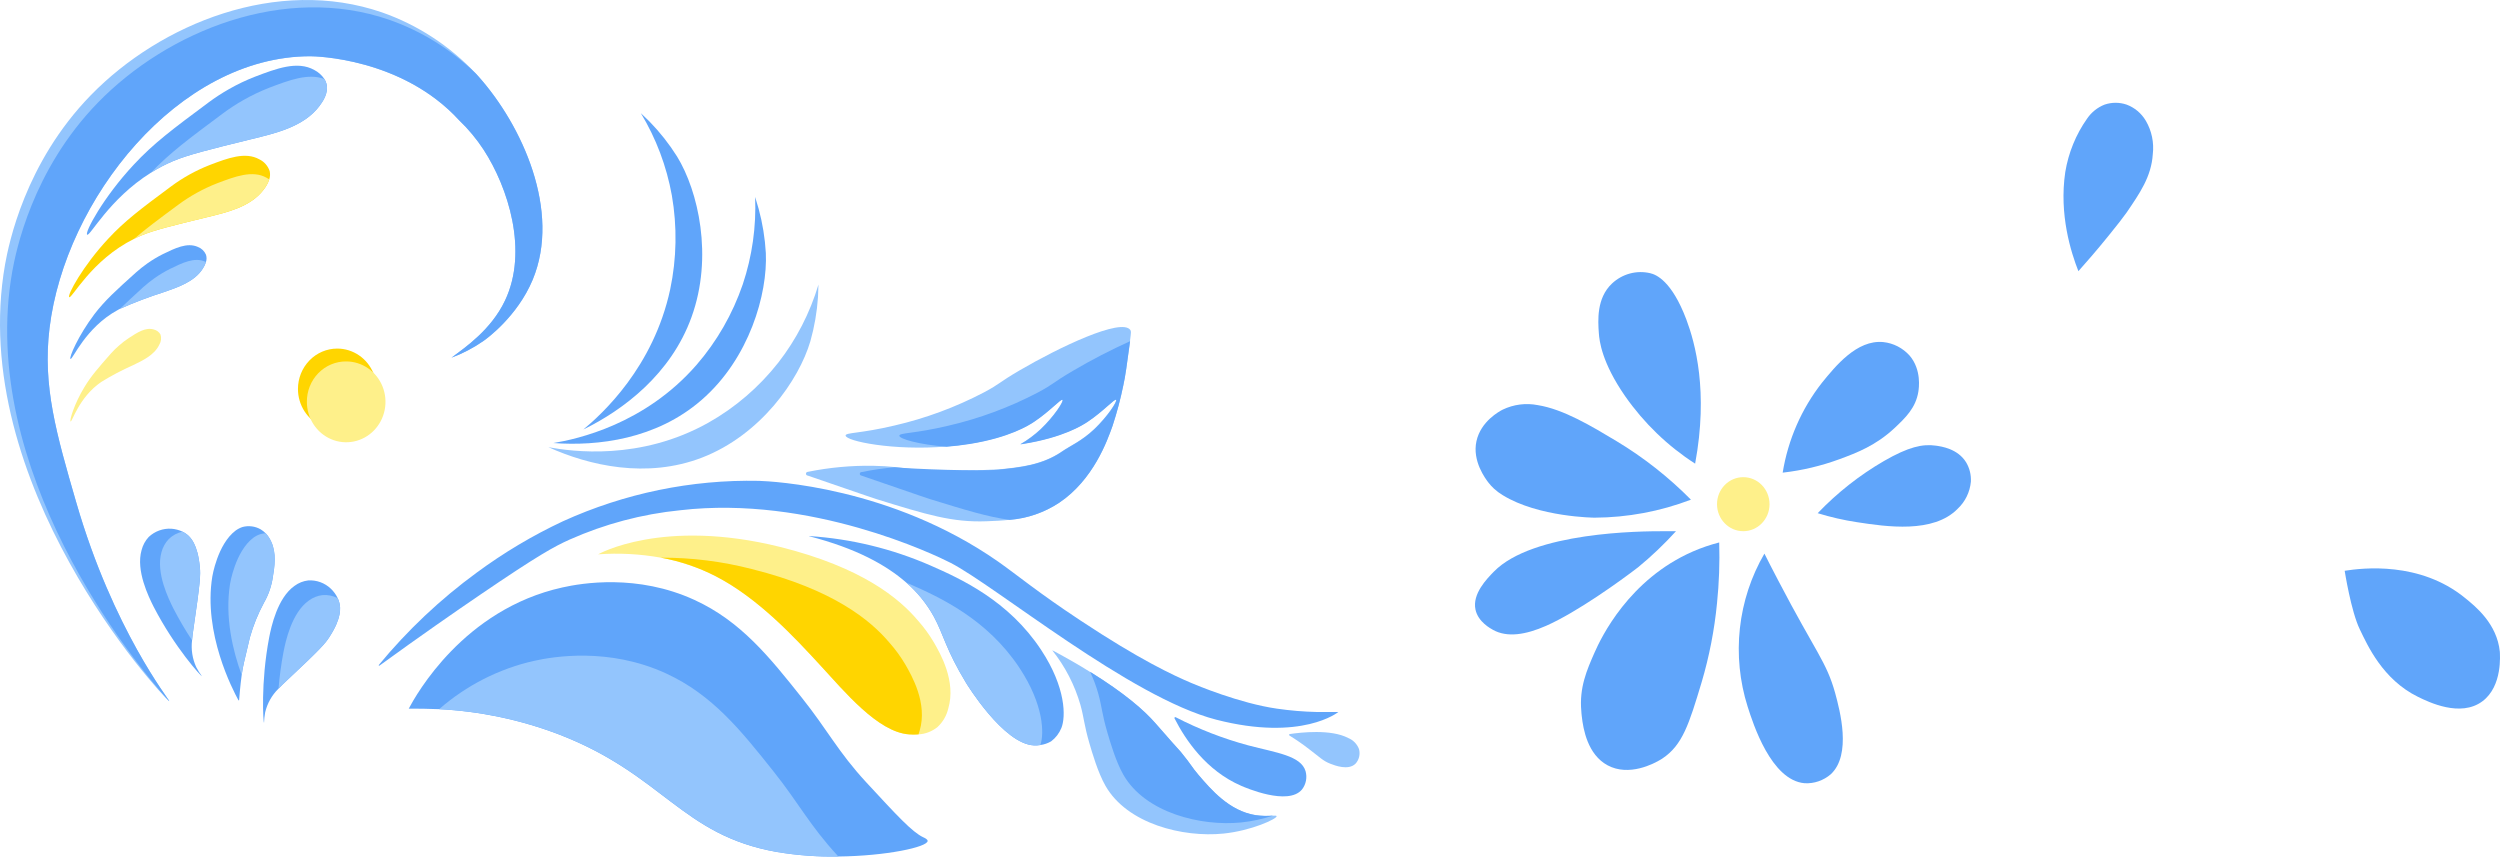
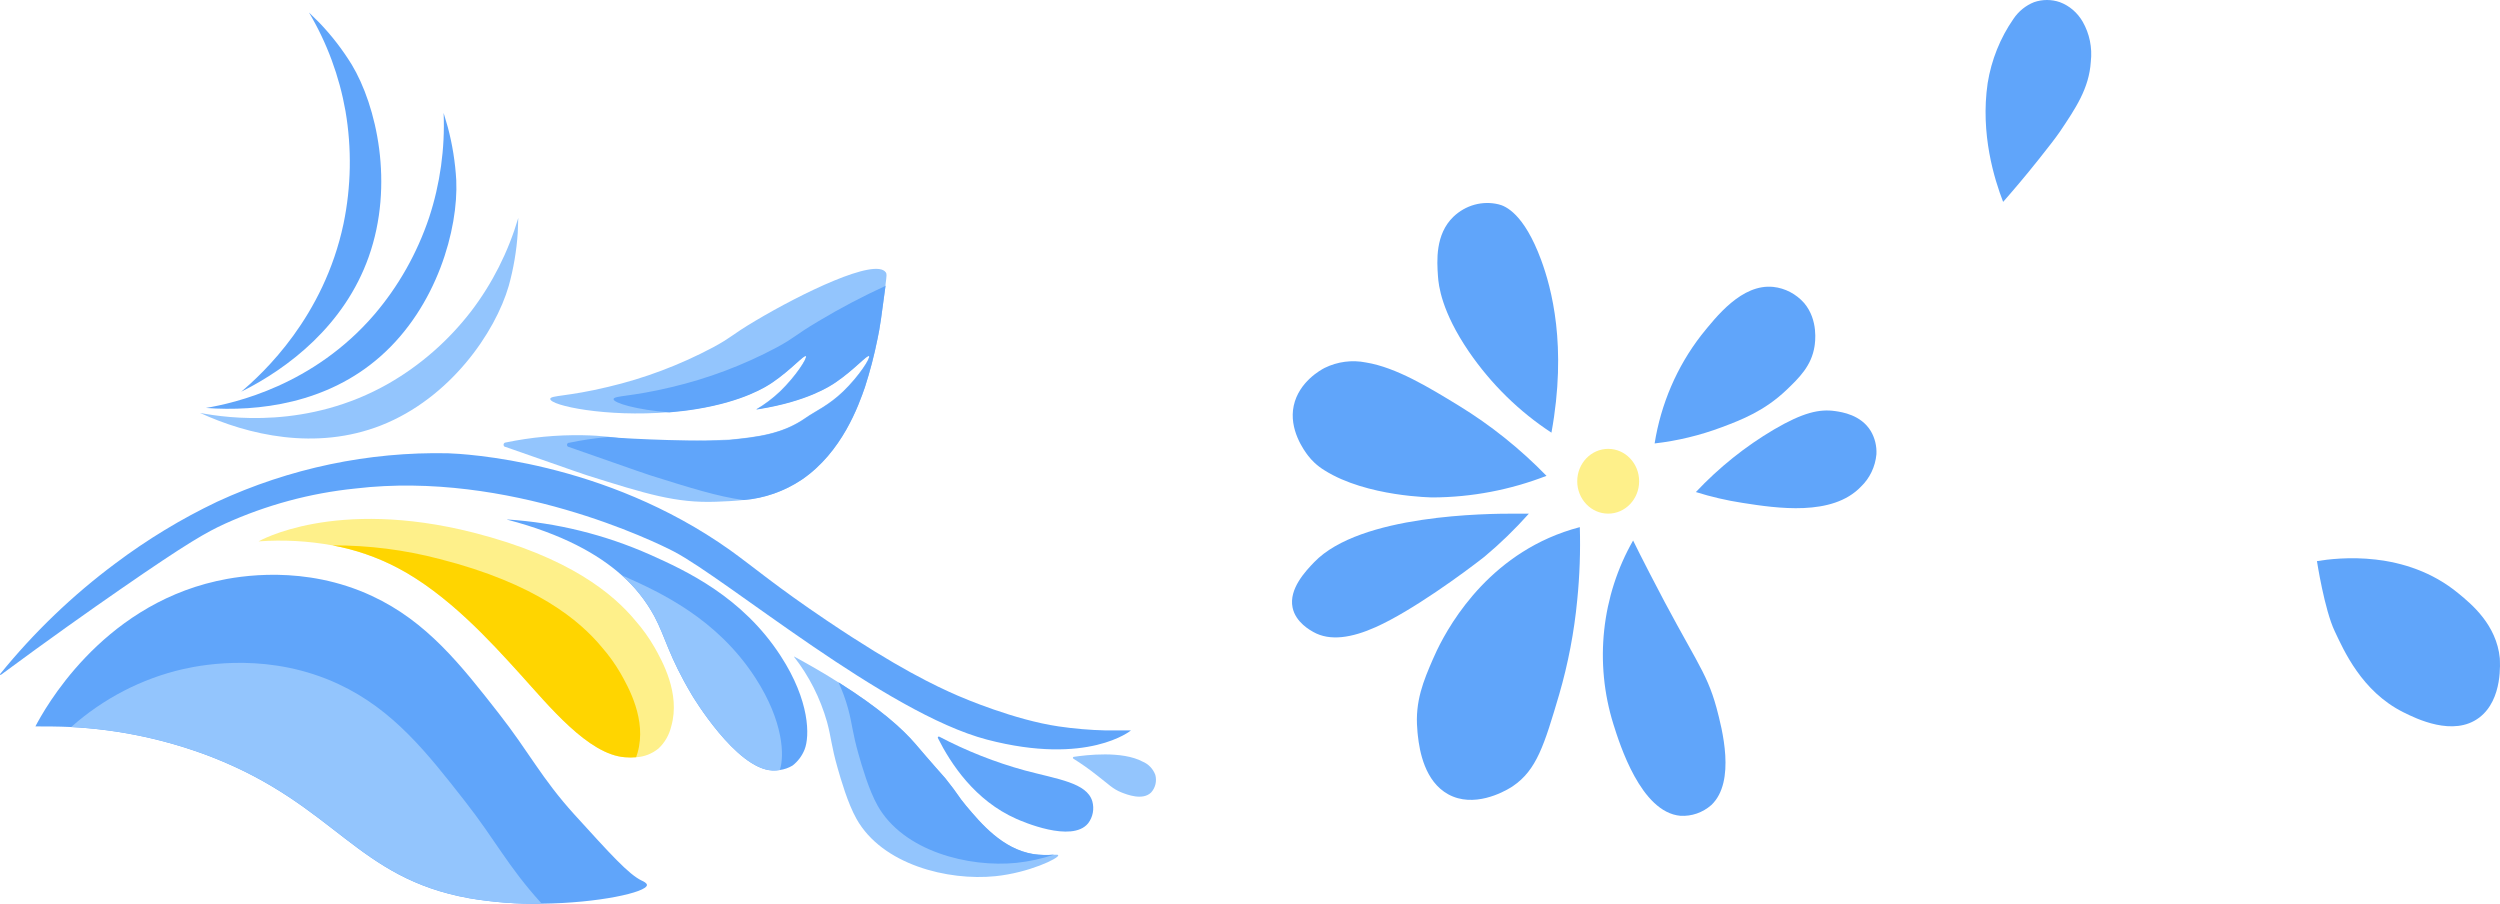
- <svg xmlns="http://www.w3.org/2000/svg" width="502" height="172" viewBox="0 0 502 172" fill="none">
-   <path d="M317.531 142.826C317.531 143.098 317.584 143.432 317.619 143.812C317.909 146.47 318.814 151.523 322.804 153.675C327.129 155.999 332.13 153.332 333.474 152.518L333.791 152.319C337.878 149.607 339.17 145.367 341.701 136.95C343.225 131.792 344.256 126.493 344.777 121.129C345.193 117.075 345.34 112.998 345.217 108.924C343.416 109.386 341.653 109.99 339.943 110.732C327.093 116.328 321.486 128.054 320.168 131.073C318.638 134.545 317.091 138.098 317.531 142.826Z" fill="#60A5FA" />
-   <path d="M340.382 93.101C343.08 78.554 340.382 68.863 338.624 64.171C335.68 56.368 332.533 55.13 331.364 54.859C330.016 54.54 328.612 54.563 327.274 54.925C325.936 55.288 324.704 55.978 323.682 56.938C320.562 59.876 320.87 64.379 321.046 66.883C321.151 68.438 321.635 72.786 326.319 79.54C330.103 84.959 334.88 89.566 340.382 93.101Z" fill="#60A5FA" />
-   <path d="M298.908 96.943C299.236 97.365 299.597 97.758 299.989 98.118C300.53 98.616 301.119 99.055 301.747 99.429C308.936 103.868 320.204 103.949 320.204 103.949C326.805 103.917 333.35 102.693 339.54 100.333C335.05 95.796 330.031 91.849 324.599 88.58C319.51 85.524 313.92 82.17 308.778 81.348C306.4 80.882 303.94 81.199 301.747 82.252C301.105 82.577 297.352 84.584 296.473 88.58C295.595 92.576 298.275 96.129 298.908 96.943Z" fill="#60A5FA" />
-   <path d="M350.05 106.664C347.137 106.664 344.776 104.235 344.776 101.239C344.776 98.243 347.137 95.815 350.05 95.815C352.962 95.815 355.323 98.243 355.323 101.239C355.323 104.235 352.962 106.664 350.05 106.664Z" fill="#FEF08A" />
-   <path d="M417.341 54.452C415.856 50.673 413.439 43.088 414.704 34.563C415.341 30.675 416.845 26.993 419.099 23.805C419.971 22.529 421.196 21.553 422.614 21.002C424.042 20.519 425.582 20.519 427.009 21.002C428.626 21.596 429.995 22.746 430.885 24.256C432.062 26.264 432.554 28.619 432.282 30.947C432.001 35.467 429.646 38.83 427.009 42.699C426.13 43.938 425.251 45.032 423.493 47.22C420.997 50.312 418.844 52.771 417.341 54.452Z" fill="#60A5FA" />
-   <path d="M357.961 94.909C359.038 88.281 361.763 82.052 365.871 76.828C368.508 73.6 372.841 68.158 378.176 68.691C380.196 68.905 382.071 69.869 383.45 71.403C385.893 74.269 385.304 78.012 385.207 78.636C384.689 81.927 382.571 83.934 380.4 85.977C376.656 89.467 372.841 90.922 369.387 92.197C365.694 93.556 361.86 94.466 357.961 94.909Z" fill="#60A5FA" />
-   <path d="M354.295 111.164C354.884 112.348 355.86 114.265 357.082 116.588C364.631 131.053 366.75 132.861 368.507 139.19C369.439 142.643 371.847 151.521 367.628 155.463C366.159 156.734 364.273 157.381 362.355 157.271C355.631 156.683 352.019 145.31 350.929 141.902C349.322 136.828 348.791 131.46 349.371 126.157C349.952 120.855 351.631 115.742 354.295 111.164Z" fill="#60A5FA" />
-   <path d="M364.991 103.048C368.934 98.929 373.419 95.399 378.315 92.561C383.237 89.732 386.032 89.108 388.721 89.487C389.873 89.65 393.116 90.111 394.795 92.832C395.492 93.998 395.826 95.354 395.753 96.72C395.559 98.802 394.619 100.736 393.116 102.144C388.238 107.171 378.781 105.761 372.901 104.857C370.225 104.452 367.582 103.847 364.991 103.048Z" fill="#60A5FA" />
-   <path d="M470.811 114.612C474.406 114.043 485.911 112.687 494.937 120.037C497.179 121.845 501.406 125.28 501.969 130.886C501.969 131.356 502.575 137.775 498.453 140.83C494.058 144.094 487.686 140.984 485.533 139.926C478.414 136.437 475.373 129.521 473.844 126.365C472.086 122.749 470.811 114.612 470.811 114.612Z" fill="#60A5FA" />
-   <path d="M334.016 106.666C329.621 106.666 307.798 106.756 299.949 114.802C298.543 116.24 295.607 119.25 296.275 122.396C296.803 124.91 299.369 126.229 299.791 126.474C302.638 128.065 306.365 127.468 310.487 125.651C316.64 122.939 325.429 116.61 328.944 113.898C331.644 111.681 334.182 109.263 336.538 106.666H334.016Z" fill="#60A5FA" />
-   <path d="M111.126 88.963C120.03 89.62 131.782 88.225 140.865 80.323C150.501 71.979 154.153 58.971 153.78 50.811C153.609 47.816 153.128 44.848 152.345 41.958C152.087 41.065 151.85 40.268 151.628 39.552C151.876 45.503 151.036 51.45 149.152 57.083C147.105 63.068 143.936 68.583 139.825 73.314C129.429 85.215 115.941 88.159 111.126 88.963Z" fill="#60A5FA" />
-   <path d="M110.121 89.795C118.293 93.484 129.837 96.177 140.973 91.883C152.739 87.331 160.423 76.33 162.726 68.51C163.54 65.623 164.052 62.655 164.254 59.656C164.297 58.726 164.333 57.893 164.348 57.14C162.643 62.836 159.909 68.15 156.29 72.804C152.412 77.737 147.633 81.843 142.221 84.889C128.553 92.547 114.885 90.681 110.121 89.795Z" fill="#93C5FD" />
-   <path d="M117.132 86.246C125.189 82.307 134.739 75.113 138.864 63.655C143.255 51.518 140.199 38.348 135.959 31.435C134.375 28.915 132.535 26.575 130.47 24.456C129.817 23.814 129.229 23.238 128.683 22.729C131.746 27.789 133.859 33.395 134.911 39.256C135.994 45.502 135.879 51.906 134.574 58.107C131.216 73.733 120.906 83.126 117.132 86.246Z" fill="#60A5FA" />
-   <path d="M33.936 140.778H33.979C34.137 140.682 22.715 126.45 15.325 100.936C11.293 87.022 8.538 77.504 9.944 65.891C13.058 40.149 35.723 11.293 62.319 11.293C63.137 11.293 80.701 11.574 92.216 24.168C94.064 25.936 95.708 27.916 97.116 30.07C102.053 37.67 106.106 50.426 101.421 60.32C98.638 66.223 93.386 69.779 90.659 71.823C92.939 70.972 95.108 69.835 97.116 68.436C97.59 68.104 103.853 63.626 106.96 56.174C112.7 42.392 104.851 25.186 96.083 15.359L95.502 14.724C90.264 9.168 83.816 4.972 76.69 2.484C55.704 -4.739 32.286 4.697 18.245 19.107C4.965 32.727 1.743 49.106 1.026 53.046C-6.752 97.115 32.207 139.413 33.936 140.778Z" fill="#93C5FD" />
-   <path d="M33.936 140.78H33.979C34.137 140.684 22.715 126.452 15.325 100.938C11.293 87.023 8.538 77.506 9.944 65.893C13.058 40.151 35.723 11.295 62.319 11.295C63.137 11.295 80.701 11.576 92.216 24.17C94.064 25.938 95.708 27.918 97.116 30.072C102.053 37.672 106.106 50.428 101.421 60.322C98.638 66.225 93.386 69.781 90.659 71.825C92.939 70.974 95.108 69.836 97.116 68.438C97.59 68.106 103.853 63.628 106.96 56.176C112.7 42.394 104.851 25.188 96.083 15.361L95.502 14.726C90.531 9.894 84.603 6.222 78.125 3.961C57.139 -3.262 33.721 6.175 19.68 20.584C6.4 34.204 3.178 50.583 2.461 54.523C-4.585 94.453 26.768 132.937 33.936 140.78Z" fill="#60A5FA" />
-   <path d="M17.498 47.12C18.043 47.563 21.925 39.92 30.305 34.681C31.713 33.789 33.188 33.014 34.717 32.364C37.687 31.103 41.956 30.033 50.501 27.938C55.108 26.809 60.984 25.51 64.133 21.297C64.743 20.486 66.02 18.73 65.568 16.871C65.484 16.516 65.34 16.179 65.145 15.875C64.628 15.099 63.926 14.471 63.107 14.052C59.728 12.156 55.509 13.764 51.219 15.395C49.4 16.101 47.635 16.944 45.938 17.918C44.539 18.715 43.188 19.597 41.892 20.56C34.681 25.923 30.828 28.786 26.825 33.102C20.726 39.639 16.967 46.693 17.498 47.12Z" fill="#60A5FA" />
-   <path d="M30.305 34.681C31.713 33.789 33.188 33.015 34.717 32.365C37.687 31.103 41.956 30.033 50.501 27.938C55.108 26.809 60.984 25.511 64.133 21.298C64.743 20.486 66.02 18.73 65.568 16.871C65.484 16.517 65.34 16.18 65.145 15.875C61.916 14.628 58.035 16.111 54.089 17.609C52.27 18.314 50.505 19.158 48.808 20.132C47.409 20.928 46.058 21.81 44.762 22.773C37.91 27.872 34.093 30.705 30.305 34.681Z" fill="#93C5FD" />
-   <path d="M13.9 59.664C14.403 60.078 18.32 52.22 26.951 47.948C27.396 47.719 27.848 47.513 28.314 47.314C30.804 46.251 34.377 45.358 41.537 43.625C45.39 42.68 50.312 41.596 52.945 38.069C53.432 37.459 53.813 36.768 54.072 36.025C54.245 35.487 54.273 34.911 54.151 34.358C53.977 33.842 53.705 33.367 53.35 32.962C52.995 32.556 52.565 32.228 52.084 31.997C49.257 30.41 45.727 31.761 42.133 33.126C39.369 34.204 36.754 35.65 34.355 37.427C28.314 41.913 25.093 44.318 21.735 47.933C16.634 53.393 13.456 59.295 13.9 59.664Z" fill="#FFD500" />
-   <path d="M26.953 47.95C27.398 47.721 27.85 47.515 28.316 47.316C30.806 46.253 34.379 45.36 41.539 43.627C45.392 42.682 50.314 41.597 52.947 38.071C53.433 37.461 53.814 36.77 54.073 36.027C53.896 35.903 53.711 35.789 53.521 35.688C50.694 34.101 47.164 35.452 43.569 36.816C40.805 37.895 38.191 39.341 35.792 41.118C31.954 43.951 29.263 45.95 26.953 47.95Z" fill="#FEF08A" />
-   <path d="M14.152 72.073C14.561 72.346 17.086 65.802 23.701 62.216L24.074 62.017C26.962 60.732 29.915 59.609 32.921 58.653C35.633 57.708 39.091 56.587 40.755 53.879C41.013 53.487 41.216 53.06 41.358 52.61C41.516 52.132 41.516 51.613 41.358 51.135C41.2 50.776 40.974 50.453 40.693 50.186C40.412 49.919 40.082 49.712 39.722 49.578C37.57 48.633 35.145 49.843 32.655 51.053C31.6 51.585 30.583 52.194 29.613 52.876C28.818 53.436 28.054 54.042 27.324 54.691C23.285 58.328 21.118 60.276 18.951 63.094C15.701 67.41 13.807 71.837 14.152 72.073Z" fill="#60A5FA" />
-   <path d="M24.076 62.018C26.964 60.733 29.917 59.61 32.923 58.654C35.635 57.709 39.093 56.588 40.758 53.88C41.015 53.488 41.218 53.061 41.36 52.611L41.181 52.53C39.029 51.586 36.603 52.795 34.114 54.005C33.059 54.537 32.042 55.146 31.072 55.828C30.277 56.389 29.512 56.994 28.783 57.643C26.875 59.406 25.354 60.771 24.076 62.018Z" fill="#93C5FD" />
-   <path d="M14.174 84.633C13.908 84.5 14.891 81.106 16.95 77.727C18.292 75.514 19.698 73.905 22.331 70.917C22.803 70.394 23.306 69.901 23.838 69.442C24.481 68.861 25.167 68.333 25.89 67.863C27.59 66.756 29.262 65.649 30.912 66.173C31.184 66.239 31.441 66.361 31.666 66.53C31.892 66.7 32.082 66.915 32.225 67.162C32.335 67.498 32.371 67.854 32.331 68.206C32.291 68.558 32.177 68.897 31.995 69.198C31.013 71.308 28.602 72.415 26.715 73.33C24.508 74.307 22.368 75.436 20.308 76.709C15.781 79.844 14.489 84.795 14.174 84.633Z" fill="#FEF08A" />
-   <path d="M59.83 78.109C59.83 79.715 60.293 81.284 61.16 82.618C62.027 83.953 63.26 84.993 64.702 85.608C66.144 86.222 67.731 86.382 69.262 86.069C70.793 85.756 72.199 84.983 73.303 83.848C74.406 82.713 75.158 81.267 75.463 79.693C75.767 78.118 75.611 76.487 75.013 75.004C74.416 73.521 73.405 72.253 72.107 71.361C70.809 70.47 69.283 69.994 67.722 69.994C65.629 69.994 63.622 70.849 62.142 72.371C60.661 73.893 59.83 75.957 59.83 78.109Z" fill="#FFD500" />
-   <path d="M61.621 80.692C61.621 82.297 62.084 83.867 62.951 85.201C63.818 86.536 65.051 87.576 66.493 88.19C67.935 88.805 69.522 88.965 71.053 88.652C72.584 88.339 73.99 87.566 75.094 86.431C76.197 85.296 76.949 83.85 77.254 82.276C77.558 80.701 77.402 79.069 76.805 77.586C76.207 76.103 75.196 74.836 73.898 73.944C72.6 73.052 71.074 72.576 69.513 72.576C68.475 72.569 67.445 72.773 66.484 73.178C65.523 73.583 64.65 74.181 63.916 74.936C63.181 75.691 62.6 76.589 62.206 77.577C61.812 78.565 61.613 79.624 61.621 80.692Z" fill="#FEF08A" />
-   <path d="M82.072 142.298C83.823 142.298 85.861 142.298 88.149 142.401C96.373 142.813 104.486 144.52 112.206 147.463C133.25 155.578 136.758 167.671 155.972 171.072C160.057 171.759 164.195 172.065 168.334 171.987C177.977 171.884 186.213 170.091 186.271 168.866C186.271 168.527 185.675 168.254 185.395 168.128C183.142 167.073 180.064 163.702 173.916 157.061C168.269 150.938 166.21 146.629 161.001 140.092C154.544 131.976 148.768 124.731 139.434 120.459C127.955 115.198 116.834 117.087 112.931 117.958C93.064 122.362 83.572 139.494 82.072 142.298Z" fill="#60A5FA" />
-   <path d="M88.17 142.403C96.394 142.815 104.507 144.521 112.227 147.464C133.27 155.58 136.779 167.672 155.992 171.074C160.078 171.76 164.215 172.066 168.354 171.988L168.189 171.811C162.543 165.688 160.484 161.379 155.275 154.842C148.818 146.726 143.042 139.481 133.708 135.209C122.228 129.948 111.108 131.837 107.205 132.708C100.186 134.294 93.651 137.622 88.17 142.403Z" fill="#93C5FD" />
-   <path d="M120.094 111.309C124.305 111.008 128.535 111.234 132.693 111.98C136.543 112.672 140.275 113.937 143.771 115.736C152.33 120.162 159.591 128.042 164.577 133.443C169.564 138.844 176.251 146.996 182.514 147.461C183.152 147.515 183.792 147.515 184.43 147.461C185.823 147.39 187.159 146.874 188.254 145.985C189.316 145.006 190.066 143.721 190.406 142.296C192.035 136.778 188.806 131.229 187.536 129.016C186.605 127.434 185.524 125.951 184.308 124.589C180.57 120.162 173.122 113.943 156.685 109.833C133.009 103.931 120.094 111.309 120.094 111.309Z" fill="#FEF08A" />
-   <path d="M132.694 111.981C136.545 112.673 140.277 113.938 143.772 115.737C152.332 120.163 159.592 128.043 164.579 133.444C169.565 138.845 176.252 146.997 182.516 147.462C183.153 147.516 183.794 147.516 184.431 147.462C184.524 147.189 184.603 146.938 184.668 146.724C186.297 141.206 183.068 135.657 181.798 133.444C180.867 131.862 179.786 130.379 178.569 129.017C174.831 124.59 167.384 118.37 150.947 114.261C144.979 112.721 138.847 111.955 132.694 111.981Z" fill="#FFD500" />
-   <path d="M162.204 95.5C174.653 99.808 176.059 100.244 176.059 100.244C186.161 103.365 191.205 104.921 198.085 104.67C199.663 104.611 201.213 104.545 202.749 104.375C206.271 104.09 209.671 102.92 212.65 100.967C219.545 96.355 222.343 88.483 223.412 85.473C224.285 82.814 225.004 80.104 225.564 77.357C225.952 75.66 226.282 73.269 226.92 68.503C226.92 68.437 226.92 68.371 226.92 68.304C227.128 66.725 227.15 66.511 226.97 66.26C225.205 63.745 212.621 69.758 204.729 74.376C200.388 76.914 200.933 77.003 197.554 78.803C191.868 81.777 185.842 84.007 179.617 85.443C172.708 87.081 169.81 86.83 169.795 87.45C169.795 88.564 179.309 90.549 190.057 89.663C191.585 89.538 193.135 89.361 194.684 89.11C202.72 87.819 206.566 85.37 207.599 84.683C210.842 82.522 213.044 79.969 213.338 80.257C213.633 80.544 211.645 83.606 208.962 86.159C207.715 87.326 206.343 88.343 204.872 89.191L205.446 89.103C213.482 87.812 217.328 85.362 218.361 84.676C221.604 82.514 223.806 79.962 224.101 80.249C224.395 80.537 222.407 83.599 219.724 86.152C217.241 88.52 214.788 89.568 213.338 90.578C209.299 93.382 204.836 93.825 200.424 94.267C200.044 94.267 198.616 94.319 196.535 94.422C194.964 94.496 187.359 94.474 185.773 94.422C183.621 94.356 181.978 94.017 179.61 93.781C178.419 93.655 177.042 93.559 175.305 93.53C170.909 93.462 166.518 93.87 162.204 94.747C162.107 94.747 162.014 94.787 161.946 94.857C161.877 94.928 161.838 95.023 161.838 95.123C161.838 95.223 161.877 95.319 161.946 95.389C162.014 95.46 162.107 95.5 162.204 95.5Z" fill="#93C5FD" />
-   <path d="M172.964 95.498C185.412 99.807 186.819 100.242 186.819 100.242C193.778 102.389 198.334 103.798 202.746 104.389C206.268 104.103 209.668 102.933 212.648 100.98C219.542 96.369 222.341 88.496 223.41 85.486C224.283 82.827 225.002 80.117 225.562 77.37C225.949 75.673 226.279 73.283 226.918 68.517C223.019 70.276 219.214 72.246 215.517 74.419C211.177 76.957 211.722 77.046 208.343 78.846C202.656 81.819 196.631 84.05 190.406 85.486C183.497 87.124 180.598 86.873 180.584 87.493C180.569 88.113 184.458 89.271 190.083 89.706C191.611 89.581 193.161 89.404 194.711 89.153C202.746 87.862 206.592 85.412 207.625 84.726C210.868 82.564 213.071 80.012 213.365 80.299C213.659 80.587 211.672 83.649 208.988 86.202C207.741 87.368 206.369 88.386 204.899 89.234L205.473 89.146C213.508 87.854 217.354 85.405 218.387 84.719C221.63 82.557 223.833 80.004 224.127 80.292C224.421 80.58 222.434 83.642 219.75 86.194C217.268 88.563 214.814 89.61 213.365 90.621C209.326 93.425 204.863 93.868 200.451 94.31C196.727 94.679 183.231 94.185 179.644 93.823C177.421 94.023 175.211 94.345 173.022 94.79C172.93 94.782 172.84 94.812 172.77 94.873C172.7 94.933 172.656 95.02 172.649 95.114C172.641 95.208 172.67 95.302 172.729 95.374C172.788 95.445 172.873 95.49 172.964 95.498Z" fill="#60A5FA" />
-   <path d="M76.194 133.658C76.108 133.717 75.993 133.614 76.065 133.526C81.837 126.536 88.434 120.312 95.702 114.999C101.139 110.984 106.945 107.525 113.036 104.67C125.419 99.046 138.848 96.276 152.382 96.554C154.979 96.643 178.928 97.742 200.452 112.786C204.635 115.737 208.137 118.755 216.954 124.591C228.929 132.522 235.565 135.584 239.196 137.133C240.107 137.524 248.882 141.221 256.415 142.298C259.074 142.685 261.752 142.909 264.436 142.969C265.871 142.969 268.741 142.969 268.741 142.969C268.741 142.969 261.437 148.938 244.218 144.511C226.999 140.085 199.914 117.655 190.86 113.007C187.725 111.399 162.764 99.409 136.598 102.457C128.93 103.221 121.426 105.212 114.356 108.359C111.3 109.739 108.164 111.428 96.419 119.426C91.325 122.894 84.395 127.704 76.194 133.658Z" fill="#60A5FA" />
-   <path d="M258.926 147.699C258.897 147.682 258.874 147.656 258.86 147.625C258.846 147.594 258.842 147.56 258.849 147.526C258.855 147.493 258.872 147.462 258.896 147.439C258.92 147.415 258.951 147.4 258.984 147.396C261.136 147.079 267.249 146.356 270.736 148.2C271.223 148.398 271.666 148.696 272.036 149.077C272.406 149.458 272.696 149.913 272.888 150.414C273.029 150.927 273.037 151.47 272.911 151.988C272.785 152.505 272.53 152.98 272.171 153.365C270.736 154.752 268.067 153.719 267.148 153.365C265.592 152.76 264.996 152.03 262.844 150.414C261.567 149.418 260.254 148.518 258.926 147.699Z" fill="#93C5FD" />
-   <path d="M162.489 107.68C171.903 110.093 177.98 113.479 181.976 116.984C184.213 118.914 186.096 121.24 187.536 123.853C189.466 127.409 189.954 130.493 193.994 137.133C193.994 137.133 201.441 149.403 207.625 149.676C208.055 149.694 208.485 149.669 208.91 149.602C209.667 149.502 210.398 149.252 211.062 148.864C211.978 148.178 212.693 147.246 213.128 146.171C214.025 143.958 214.047 138.055 209.068 130.515C202.539 120.592 192.925 116.224 186.826 113.545C179.101 110.178 170.877 108.182 162.504 107.643C162.446 107.577 162.432 107.665 162.489 107.68Z" fill="#60A5FA" />
-   <path d="M181.976 116.984C184.213 118.914 186.096 121.241 187.537 123.853C189.467 127.409 189.954 130.493 193.994 137.133C193.994 137.133 201.441 149.403 207.626 149.676C208.055 149.694 208.485 149.67 208.91 149.602C209.706 147.256 209.563 141.486 204.756 134.182C198.227 124.259 188.613 119.891 182.514 117.213L181.976 116.984Z" fill="#93C5FD" />
-   <path d="M211.324 130.625C213.891 133.848 215.806 137.565 216.956 141.559C217.673 144.134 217.673 145.544 218.757 149.262C219.295 151.107 220.472 155.165 221.978 157.791C226.355 165.45 237.533 168.202 245.655 167.383C251.359 166.807 256.453 164.387 256.345 163.893C256.345 163.767 256.072 163.767 255.628 163.789C254.451 163.891 253.267 163.858 252.098 163.694C246.81 162.845 243.144 158.529 240.618 155.578C239.183 153.896 239.42 153.844 237.088 150.989C237.088 150.989 234.412 148.037 232.008 145.248C229.777 142.688 225.946 139.265 218.879 134.919C216.726 133.562 214.201 132.123 211.353 130.596L211.324 130.625Z" fill="#93C5FD" />
-   <path d="M218.895 134.898C219.57 136.321 220.123 137.803 220.545 139.325C221.262 141.9 221.262 143.309 222.346 147.028C222.884 148.872 224.061 152.93 225.567 155.557C229.944 163.215 241.122 165.967 249.244 165.148C251.418 164.918 253.563 164.456 255.644 163.769C254.467 163.87 253.283 163.838 252.114 163.673C246.826 162.824 243.16 158.508 240.634 155.557C239.199 153.875 239.436 153.823 237.104 150.968C237.104 150.968 234.428 148.017 232.024 145.228C229.793 142.668 225.926 139.266 218.895 134.898Z" fill="#60A5FA" />
-   <path d="M235.838 144.239C235.825 144.206 235.822 144.17 235.829 144.136C235.836 144.101 235.853 144.07 235.877 144.045C235.902 144.02 235.933 144.004 235.967 143.998C236.001 143.992 236.036 143.996 236.067 144.011C240.73 146.42 245.626 148.319 250.675 149.677C256.3 151.152 261.215 151.735 262.155 154.841C262.333 155.47 262.361 156.134 262.236 156.776C262.111 157.419 261.837 158.021 261.437 158.53C258.66 161.873 250.087 158.162 249.24 157.793C242.137 154.716 238.019 148.518 235.838 144.239Z" fill="#60A5FA" />
-   <path d="M53.014 145.189C53.037 144.466 53.113 143.746 53.244 143.035C53.675 141.228 54.598 139.584 55.906 138.298C56.444 137.715 57.018 137.184 57.563 136.668C64.494 130.197 65.319 129.194 66.144 127.91C68.648 124.059 68.382 122.008 68.16 121.1C68.076 120.762 67.96 120.434 67.816 120.119C67.473 119.399 67.004 118.751 66.431 118.208C65.823 117.631 65.108 117.187 64.328 116.902C63.549 116.617 62.722 116.496 61.897 116.548C60.899 116.664 59.948 117.042 59.134 117.647C55.698 120.074 54.471 125.851 54.055 127.976C52.297 137.162 52.885 145.182 53.014 145.189Z" fill="#60A5FA" />
-   <path d="M55.927 138.298C56.465 137.715 57.039 137.184 57.584 136.667C64.494 130.197 65.319 129.193 66.144 127.91C68.648 124.058 68.382 122.007 68.16 121.1C68.076 120.762 67.96 120.433 67.816 120.118C66.875 119.623 65.819 119.409 64.766 119.499C63.769 119.614 62.818 119.993 62.004 120.598C58.568 123.025 57.341 128.802 56.925 130.927C56.46 133.363 56.127 135.824 55.927 138.298Z" fill="#93C5FD" />
-   <path d="M40.554 135.79C40.124 135.215 39.74 134.605 39.406 133.967C38.633 132.285 38.342 130.412 38.566 128.567C38.631 127.77 38.746 126.98 38.853 126.228C40.245 116.732 40.288 115.411 40.13 113.884C39.714 109.273 38.243 107.849 37.519 107.296C37.247 107.088 36.956 106.908 36.651 106.757C35.944 106.419 35.183 106.219 34.405 106.167C33.579 106.117 32.752 106.237 31.972 106.521C31.192 106.805 30.475 107.246 29.863 107.82C29.173 108.562 28.679 109.474 28.428 110.468C27.245 114.578 29.863 119.86 30.825 121.786C35.079 130.042 40.432 135.886 40.554 135.79Z" fill="#60A5FA" />
-   <path d="M38.56 128.568C38.625 127.771 38.74 126.982 38.847 126.229C40.239 116.734 40.282 115.413 40.124 113.886C39.708 109.275 38.237 107.851 37.513 107.297C37.241 107.09 36.95 106.909 36.645 106.759C35.613 106.979 34.662 107.489 33.897 108.234C33.194 108.97 32.687 109.88 32.426 110.876C31.249 114.985 33.861 120.268 34.822 122.194C35.954 124.387 37.202 126.515 38.56 128.568Z" fill="#93C5FD" />
-   <path d="M47.868 140.592C47.875 140.606 47.885 140.618 47.898 140.627C47.91 140.635 47.925 140.64 47.94 140.64C47.955 140.64 47.97 140.635 47.983 140.627C47.995 140.618 48.006 140.606 48.012 140.592C48.069 139.854 48.249 137.641 48.529 135.575C48.665 134.653 48.816 133.76 48.988 133.052C49.619 130.411 50.064 128.418 50.186 127.991C50.866 125.575 51.81 123.246 52.998 121.048C53.93 119.428 54.545 117.636 54.806 115.773C55.115 113.862 55.56 111.11 54.448 108.763C54.178 108.159 53.814 107.603 53.371 107.118C53.059 106.789 52.704 106.506 52.317 106.277C51.22 105.665 49.94 105.499 48.729 105.812C48.216 105.978 47.732 106.227 47.294 106.55C43.671 109.295 42.631 115.773 42.631 115.773C40.773 127.172 46.749 138.519 47.868 140.592Z" fill="#60A5FA" />
-   <path d="M48.529 135.54C48.665 134.617 48.816 133.725 48.988 133.016C49.619 130.375 50.064 128.383 50.186 127.955C50.866 125.539 51.81 123.21 52.998 121.012C53.93 119.392 54.545 117.6 54.806 115.737C55.115 113.826 55.56 111.074 54.448 108.728C54.178 108.123 53.814 107.568 53.371 107.083C53.007 107.091 52.645 107.148 52.295 107.252C51.782 107.418 51.297 107.667 50.86 107.99C47.237 110.735 46.197 117.213 46.197 117.213C45.12 123.978 46.764 130.729 48.529 135.54Z" fill="#93C5FD" />
+ <svg xmlns="http://www.w3.org/2000/svg" width="426" height="154" viewBox="0 0 426 154" fill="none">
+   <path d="M241.513 124.317C241.513 124.593 241.565 124.934 241.6 125.32C241.891 128.024 242.796 133.166 246.787 135.355C251.111 137.719 256.113 135.006 257.458 134.178L257.774 133.976C261.861 131.216 263.153 126.902 265.685 118.338C267.209 113.091 268.24 107.699 268.761 102.241C269.177 98.118 269.324 93.969 269.201 89.824C267.4 90.294 265.637 90.909 263.927 91.663C251.076 97.357 245.468 109.287 244.15 112.36C242.62 115.892 241.073 119.507 241.513 124.317Z" fill="#60A5FA" />
+   <path d="M264.366 73.725C267.065 58.925 264.366 49.064 262.608 44.29C259.663 36.352 256.517 35.092 255.347 34.816C253.999 34.492 252.595 34.515 251.257 34.883C249.919 35.252 248.687 35.955 247.665 36.931C244.545 39.921 244.852 44.502 245.028 47.05C245.134 48.632 245.617 53.056 250.302 59.927C254.086 65.441 258.864 70.128 264.366 73.725Z" fill="#60A5FA" />
+   <path d="M222.888 77.634C223.216 78.063 223.578 78.463 223.97 78.83C224.51 79.336 225.099 79.783 225.728 80.163C232.918 84.68 244.186 84.763 244.186 84.763C250.789 84.729 257.334 83.484 263.524 81.083C259.034 76.468 254.015 72.451 248.581 69.125C243.492 66.016 237.902 62.604 232.76 61.767C230.381 61.293 227.921 61.615 225.728 62.687C225.086 63.018 221.333 65.06 220.454 69.125C219.575 73.191 222.256 76.806 222.888 77.634Z" fill="#60A5FA" />
+   <path d="M274.035 87.524C271.122 87.524 268.761 85.053 268.761 82.005C268.761 78.957 271.122 76.486 274.035 76.486C276.947 76.486 279.309 78.957 279.309 82.005C279.309 85.053 276.947 87.524 274.035 87.524Z" fill="#FEF08A" />
+   <path d="M341.333 34.402C339.847 30.557 337.43 22.84 338.696 14.166C339.332 10.211 340.837 6.464 343.091 3.22C343.963 1.922 345.188 0.929 346.607 0.369C348.034 -0.123 349.574 -0.123 351.002 0.369C352.619 0.973 353.988 2.143 354.878 3.68C356.056 5.723 356.547 8.118 356.276 10.487C355.994 15.086 353.639 18.508 351.002 22.445C350.123 23.705 349.244 24.818 347.486 27.044C344.989 30.189 342.836 32.691 341.333 34.402Z" fill="#60A5FA" />
+   <path d="M281.947 75.564C283.023 68.821 285.749 62.483 289.858 57.168C292.495 53.884 296.828 48.346 302.164 48.889C304.184 49.106 306.059 50.088 307.438 51.649C309.881 54.565 309.292 58.373 309.196 59.007C308.677 62.355 306.559 64.397 304.388 66.476C300.643 70.027 296.828 71.508 293.374 72.805C289.681 74.188 285.846 75.114 281.947 75.564Z" fill="#60A5FA" />
+   <path d="M278.281 92.102C278.87 93.307 279.846 95.257 281.068 97.621C288.618 112.338 290.737 114.178 292.495 120.617C293.426 124.131 295.835 133.163 291.616 137.174C290.146 138.467 288.259 139.125 286.342 139.013C279.617 138.416 276.005 126.844 274.915 123.376C273.307 118.214 272.776 112.752 273.357 107.357C273.937 101.962 275.617 96.76 278.281 92.102Z" fill="#60A5FA" />
+   <path d="M288.977 83.846C292.921 79.655 297.406 76.064 302.303 73.176C307.225 70.297 310.02 69.662 312.71 70.049C313.861 70.214 317.105 70.683 318.784 73.452C319.481 74.638 319.816 76.018 319.742 77.407C319.548 79.526 318.608 81.493 317.105 82.926C312.227 88.041 302.769 86.606 296.888 85.686C294.212 85.274 291.568 84.659 288.977 83.846Z" fill="#60A5FA" />
+   <path d="M394.808 95.612C398.403 95.032 409.909 93.652 418.937 101.131C421.178 102.97 425.406 106.466 425.969 112.169C425.969 112.647 426.575 119.178 422.453 122.287C418.058 125.607 411.685 122.443 409.531 121.367C402.412 117.816 399.37 110.78 397.841 107.569C396.083 103.89 394.808 95.612 394.808 95.612Z" fill="#60A5FA" />
+   <path d="M257.999 87.526C253.604 87.526 231.778 87.618 223.929 95.804C222.522 97.267 219.587 100.33 220.255 103.531C220.782 106.088 223.349 107.431 223.771 107.679C226.619 109.298 230.346 108.691 234.468 106.842C240.621 104.083 249.411 97.644 252.927 94.885C255.626 92.629 258.165 90.169 260.521 87.526H257.999Z" fill="#60A5FA" />
+   <path d="M35.088 69.515C43.993 70.183 55.746 68.764 64.83 60.725C74.467 52.235 78.119 39 77.746 30.698C77.574 27.65 77.093 24.631 76.311 21.69C76.052 20.782 75.816 19.971 75.593 19.243C75.841 25.298 75.002 31.348 73.118 37.079C71.07 43.169 67.901 48.779 63.79 53.593C53.392 65.702 39.903 68.697 35.088 69.515Z" fill="#60A5FA" />
+   <path d="M34.083 70.361C42.256 74.115 53.801 76.855 64.937 72.486C76.705 67.854 84.389 56.662 86.693 48.705C87.507 45.767 88.019 42.747 88.221 39.697C88.264 38.751 88.3 37.902 88.314 37.137C86.609 42.931 83.876 48.338 80.257 53.073C76.378 58.093 71.598 62.27 66.186 65.369C52.516 73.161 38.847 71.262 34.083 70.361Z" fill="#93C5FD" />
+   <path d="M41.094 66.751C49.152 62.742 58.702 55.423 62.828 43.766C67.219 31.417 64.163 18.018 59.922 10.984C58.338 8.42 56.498 6.039 54.433 3.883C53.78 3.229 53.191 2.644 52.646 2.126C55.709 7.274 57.822 12.978 58.874 18.941C59.957 25.296 59.843 31.811 58.537 38.121C55.179 54.02 44.868 63.576 41.094 66.751Z" fill="#60A5FA" />
+   <path d="M6.031 123.78C7.782 123.78 9.819 123.78 12.108 123.885C20.333 124.304 28.447 126.041 36.168 129.034C57.213 137.292 60.722 149.595 79.938 153.056C84.023 153.754 88.161 154.066 92.301 153.987C101.945 153.882 110.182 152.058 110.239 150.811C110.239 150.466 109.644 150.188 109.364 150.061C107.111 148.987 104.033 145.557 97.883 138.801C92.236 132.57 90.177 128.186 84.968 121.535C78.51 113.278 72.733 105.906 63.398 101.56C51.918 96.208 40.796 98.129 36.892 99.015C17.024 103.497 7.531 120.927 6.031 123.78Z" fill="#60A5FA" />
+   <path d="M12.129 123.886C20.353 124.306 28.467 126.042 36.188 129.036C57.234 137.293 60.742 149.597 79.958 153.057C84.044 153.756 88.182 154.067 92.321 153.988L92.156 153.808C86.509 147.577 84.45 143.194 79.24 136.543C72.783 128.285 67.007 120.914 57.671 116.567C46.191 111.215 35.069 113.137 31.165 114.023C24.146 115.636 17.61 119.023 12.129 123.886Z" fill="#93C5FD" />
+   <path d="M44.057 92.25C48.268 91.945 52.499 92.174 56.657 92.933C60.508 93.637 64.24 94.924 67.736 96.754C76.296 101.258 83.558 109.276 88.544 114.77C93.531 120.265 100.219 128.56 106.483 129.033C107.121 129.088 107.761 129.088 108.399 129.033C109.792 128.961 111.129 128.436 112.223 127.532C113.285 126.535 114.035 125.227 114.376 123.778C116.005 118.163 112.776 112.518 111.506 110.266C110.575 108.657 109.493 107.148 108.277 105.762C104.538 101.258 97.09 94.93 80.651 90.749C56.973 84.744 44.057 92.25 44.057 92.25Z" fill="#FEF08A" />
+   <path d="M56.658 92.935C60.509 93.638 64.241 94.926 67.737 96.756C76.297 101.26 83.559 109.277 88.546 114.772C93.532 120.267 100.22 128.561 106.484 129.034C107.122 129.089 107.762 129.089 108.4 129.034C108.493 128.757 108.572 128.501 108.637 128.284C110.265 122.669 107.037 117.024 105.767 114.772C104.836 113.162 103.754 111.653 102.538 110.268C98.799 105.764 91.351 99.436 74.912 95.254C68.944 93.688 62.811 92.909 56.658 92.935Z" fill="#FFD500" />
+   <path d="M86.171 76.166C98.62 80.55 100.026 80.993 100.026 80.993C110.129 84.168 115.174 85.752 122.055 85.497C123.633 85.437 125.183 85.369 126.719 85.196C130.241 84.906 133.642 83.715 136.621 81.728C143.516 77.037 146.315 69.027 147.384 65.964C148.258 63.259 148.977 60.502 149.537 57.707C149.924 55.98 150.254 53.548 150.893 48.699C150.893 48.631 150.893 48.564 150.893 48.496C151.101 46.89 151.122 46.672 150.943 46.417C149.178 43.857 136.592 49.975 128.699 54.674C124.358 57.256 124.903 57.346 121.524 59.178C115.837 62.203 109.811 64.473 103.585 65.934C96.675 67.601 93.777 67.345 93.762 67.976C93.762 69.109 103.277 71.129 114.026 70.228C115.554 70.1 117.104 69.92 118.654 69.665C126.69 68.351 130.536 65.859 131.569 65.161C134.813 62.962 137.016 60.364 137.31 60.657C137.604 60.95 135.616 64.065 132.933 66.662C131.685 67.849 130.313 68.884 128.843 69.748L129.417 69.657C137.453 68.344 141.299 65.852 142.333 65.153C145.576 62.954 147.779 60.357 148.073 60.65C148.367 60.942 146.379 64.058 143.696 66.655C141.213 69.064 138.759 70.13 137.31 71.159C133.27 74.011 128.807 74.462 124.394 74.912C124.014 74.912 122.586 74.965 120.505 75.07C118.934 75.145 111.328 75.122 109.742 75.07C107.589 75.002 105.946 74.657 103.578 74.417C102.387 74.289 101.009 74.192 99.273 74.162C94.876 74.092 90.484 74.507 86.171 75.4C86.074 75.4 85.981 75.441 85.912 75.512C85.843 75.584 85.805 75.681 85.805 75.783C85.805 75.885 85.843 75.982 85.912 76.054C85.981 76.126 86.074 76.166 86.171 76.166Z" fill="#93C5FD" />
+   <path d="M96.932 76.164C109.381 80.548 110.787 80.991 110.787 80.991C117.747 83.176 122.304 84.609 126.717 85.21C130.239 84.92 133.639 83.729 136.619 81.742C143.514 77.05 146.313 69.04 147.382 65.978C148.256 63.273 148.974 60.515 149.534 57.72C149.922 55.994 150.252 53.562 150.891 48.712C146.991 50.502 143.186 52.507 139.489 54.718C135.148 57.3 135.693 57.39 132.314 59.222C126.627 62.247 120.6 64.517 114.375 65.978C107.465 67.644 104.566 67.389 104.552 68.02C104.538 68.65 108.427 69.829 114.052 70.272C115.58 70.144 117.13 69.964 118.68 69.709C126.717 68.395 130.563 65.903 131.596 65.205C134.839 63.005 137.042 60.408 137.336 60.701C137.63 60.993 135.643 64.109 132.959 66.706C131.712 67.893 130.34 68.928 128.869 69.791L129.443 69.701C137.48 68.387 141.326 65.895 142.359 65.197C145.602 62.998 147.805 60.4 148.099 60.693C148.394 60.986 146.406 64.101 143.722 66.698C141.24 69.108 138.786 70.174 137.336 71.203C133.297 74.055 128.833 74.505 124.421 74.956C120.697 75.331 107.2 74.828 103.612 74.46C101.389 74.663 99.178 74.992 96.989 75.444C96.898 75.436 96.807 75.466 96.737 75.528C96.667 75.59 96.624 75.678 96.616 75.774C96.608 75.87 96.637 75.964 96.697 76.038C96.756 76.111 96.84 76.156 96.932 76.164Z" fill="#60A5FA" />
+   <path d="M0.151 114.989C0.065 115.049 -0.049 114.944 0.022 114.854C5.795 107.742 12.393 101.411 19.661 96.005C25.099 91.92 30.905 88.4 36.997 85.496C49.381 79.774 62.812 76.955 76.347 77.238C78.945 77.328 102.896 78.447 124.422 93.753C128.606 96.755 132.107 99.826 140.926 105.764C152.901 113.833 159.539 116.948 163.169 118.525C164.081 118.923 172.856 122.684 180.39 123.78C183.049 124.173 185.728 124.401 188.413 124.463C189.848 124.463 192.718 124.463 192.718 124.463C192.718 124.463 185.413 130.536 168.192 126.032C150.971 121.528 123.884 98.707 114.829 93.978C111.693 92.342 86.73 80.143 60.561 83.243C52.893 84.021 45.388 86.047 38.318 89.249C35.261 90.653 32.125 92.372 20.379 100.509C15.284 104.037 8.353 108.931 0.151 114.989Z" fill="#60A5FA" />
+   <path d="M182.902 129.275C182.873 129.258 182.85 129.231 182.836 129.2C182.823 129.168 182.818 129.133 182.825 129.099C182.831 129.065 182.848 129.034 182.872 129.01C182.896 128.986 182.927 128.971 182.96 128.967C185.112 128.644 191.226 127.908 194.713 129.785C195.2 129.986 195.643 130.289 196.013 130.677C196.384 131.064 196.674 131.527 196.866 132.037C197.007 132.56 197.014 133.111 196.889 133.638C196.763 134.165 196.508 134.648 196.148 135.04C194.713 136.451 192.044 135.4 191.125 135.04C189.568 134.424 188.973 133.681 186.82 132.037C185.543 131.024 184.23 130.108 182.902 129.275Z" fill="#93C5FD" />
+   <path d="M86.456 88.558C95.87 91.013 101.948 94.458 105.945 98.024C108.181 99.988 110.065 102.355 111.505 105.013C113.436 108.631 113.924 111.769 117.963 118.525C117.963 118.525 125.411 131.008 131.597 131.286C132.026 131.305 132.456 131.279 132.881 131.211C133.638 131.11 134.37 130.855 135.034 130.46C135.949 129.762 136.664 128.814 137.1 127.72C137.997 125.468 138.019 119.463 133.039 111.791C126.509 101.695 116.894 97.251 110.795 94.526C103.07 91.1 94.845 89.069 86.471 88.52C86.413 88.453 86.399 88.543 86.456 88.558Z" fill="#60A5FA" />
+   <path d="M105.944 98.024C108.181 99.989 110.064 102.355 111.505 105.013C113.435 108.631 113.923 111.769 117.963 118.525C117.963 118.525 125.411 131.009 131.596 131.287C132.026 131.305 132.456 131.28 132.881 131.212C133.677 128.824 133.534 122.954 128.726 115.523C122.197 105.426 112.581 100.982 106.482 98.257L105.944 98.024Z" fill="#93C5FD" />
+   <path d="M135.295 111.904C137.862 115.182 139.777 118.965 140.928 123.028C141.645 125.648 141.645 127.082 142.729 130.865C143.267 132.742 144.444 136.871 145.95 139.543C150.327 147.335 161.507 150.135 169.629 149.302C175.334 148.716 180.428 146.254 180.321 145.751C180.321 145.624 180.048 145.624 179.603 145.646C178.426 145.749 177.243 145.716 176.073 145.549C170.784 144.685 167.118 140.294 164.592 137.291C163.157 135.58 163.394 135.527 161.062 132.622C161.062 132.622 158.385 129.619 155.982 126.782C153.75 124.177 149.918 120.694 142.851 116.272C140.698 114.891 138.172 113.427 135.324 111.874L135.295 111.904Z" fill="#93C5FD" />
+   <path d="M142.867 116.251C143.542 117.699 144.095 119.206 144.517 120.755C145.235 123.375 145.235 124.809 146.318 128.592C146.856 130.469 148.033 134.598 149.54 137.27C153.917 145.062 165.096 147.862 173.219 147.029C175.393 146.795 177.538 146.324 179.619 145.625C178.443 145.728 177.259 145.695 176.089 145.528C170.801 144.664 167.134 140.273 164.608 137.27C163.173 135.559 163.41 135.506 161.078 132.601C161.078 132.601 158.401 129.598 155.998 126.761C153.766 124.156 149.899 120.695 142.867 116.251Z" fill="#60A5FA" />
+   <path d="M159.812 125.755C159.799 125.722 159.795 125.685 159.803 125.65C159.81 125.615 159.827 125.583 159.851 125.558C159.876 125.533 159.907 125.516 159.941 125.51C159.975 125.503 160.01 125.508 160.041 125.522C164.705 127.974 169.601 129.906 174.65 131.288C180.276 132.789 185.191 133.382 186.131 136.542C186.309 137.182 186.337 137.858 186.212 138.511C186.087 139.165 185.813 139.777 185.414 140.296C182.637 143.696 174.062 139.92 173.215 139.545C166.112 136.415 161.993 130.109 159.812 125.755Z" fill="#60A5FA" />
</svg>
